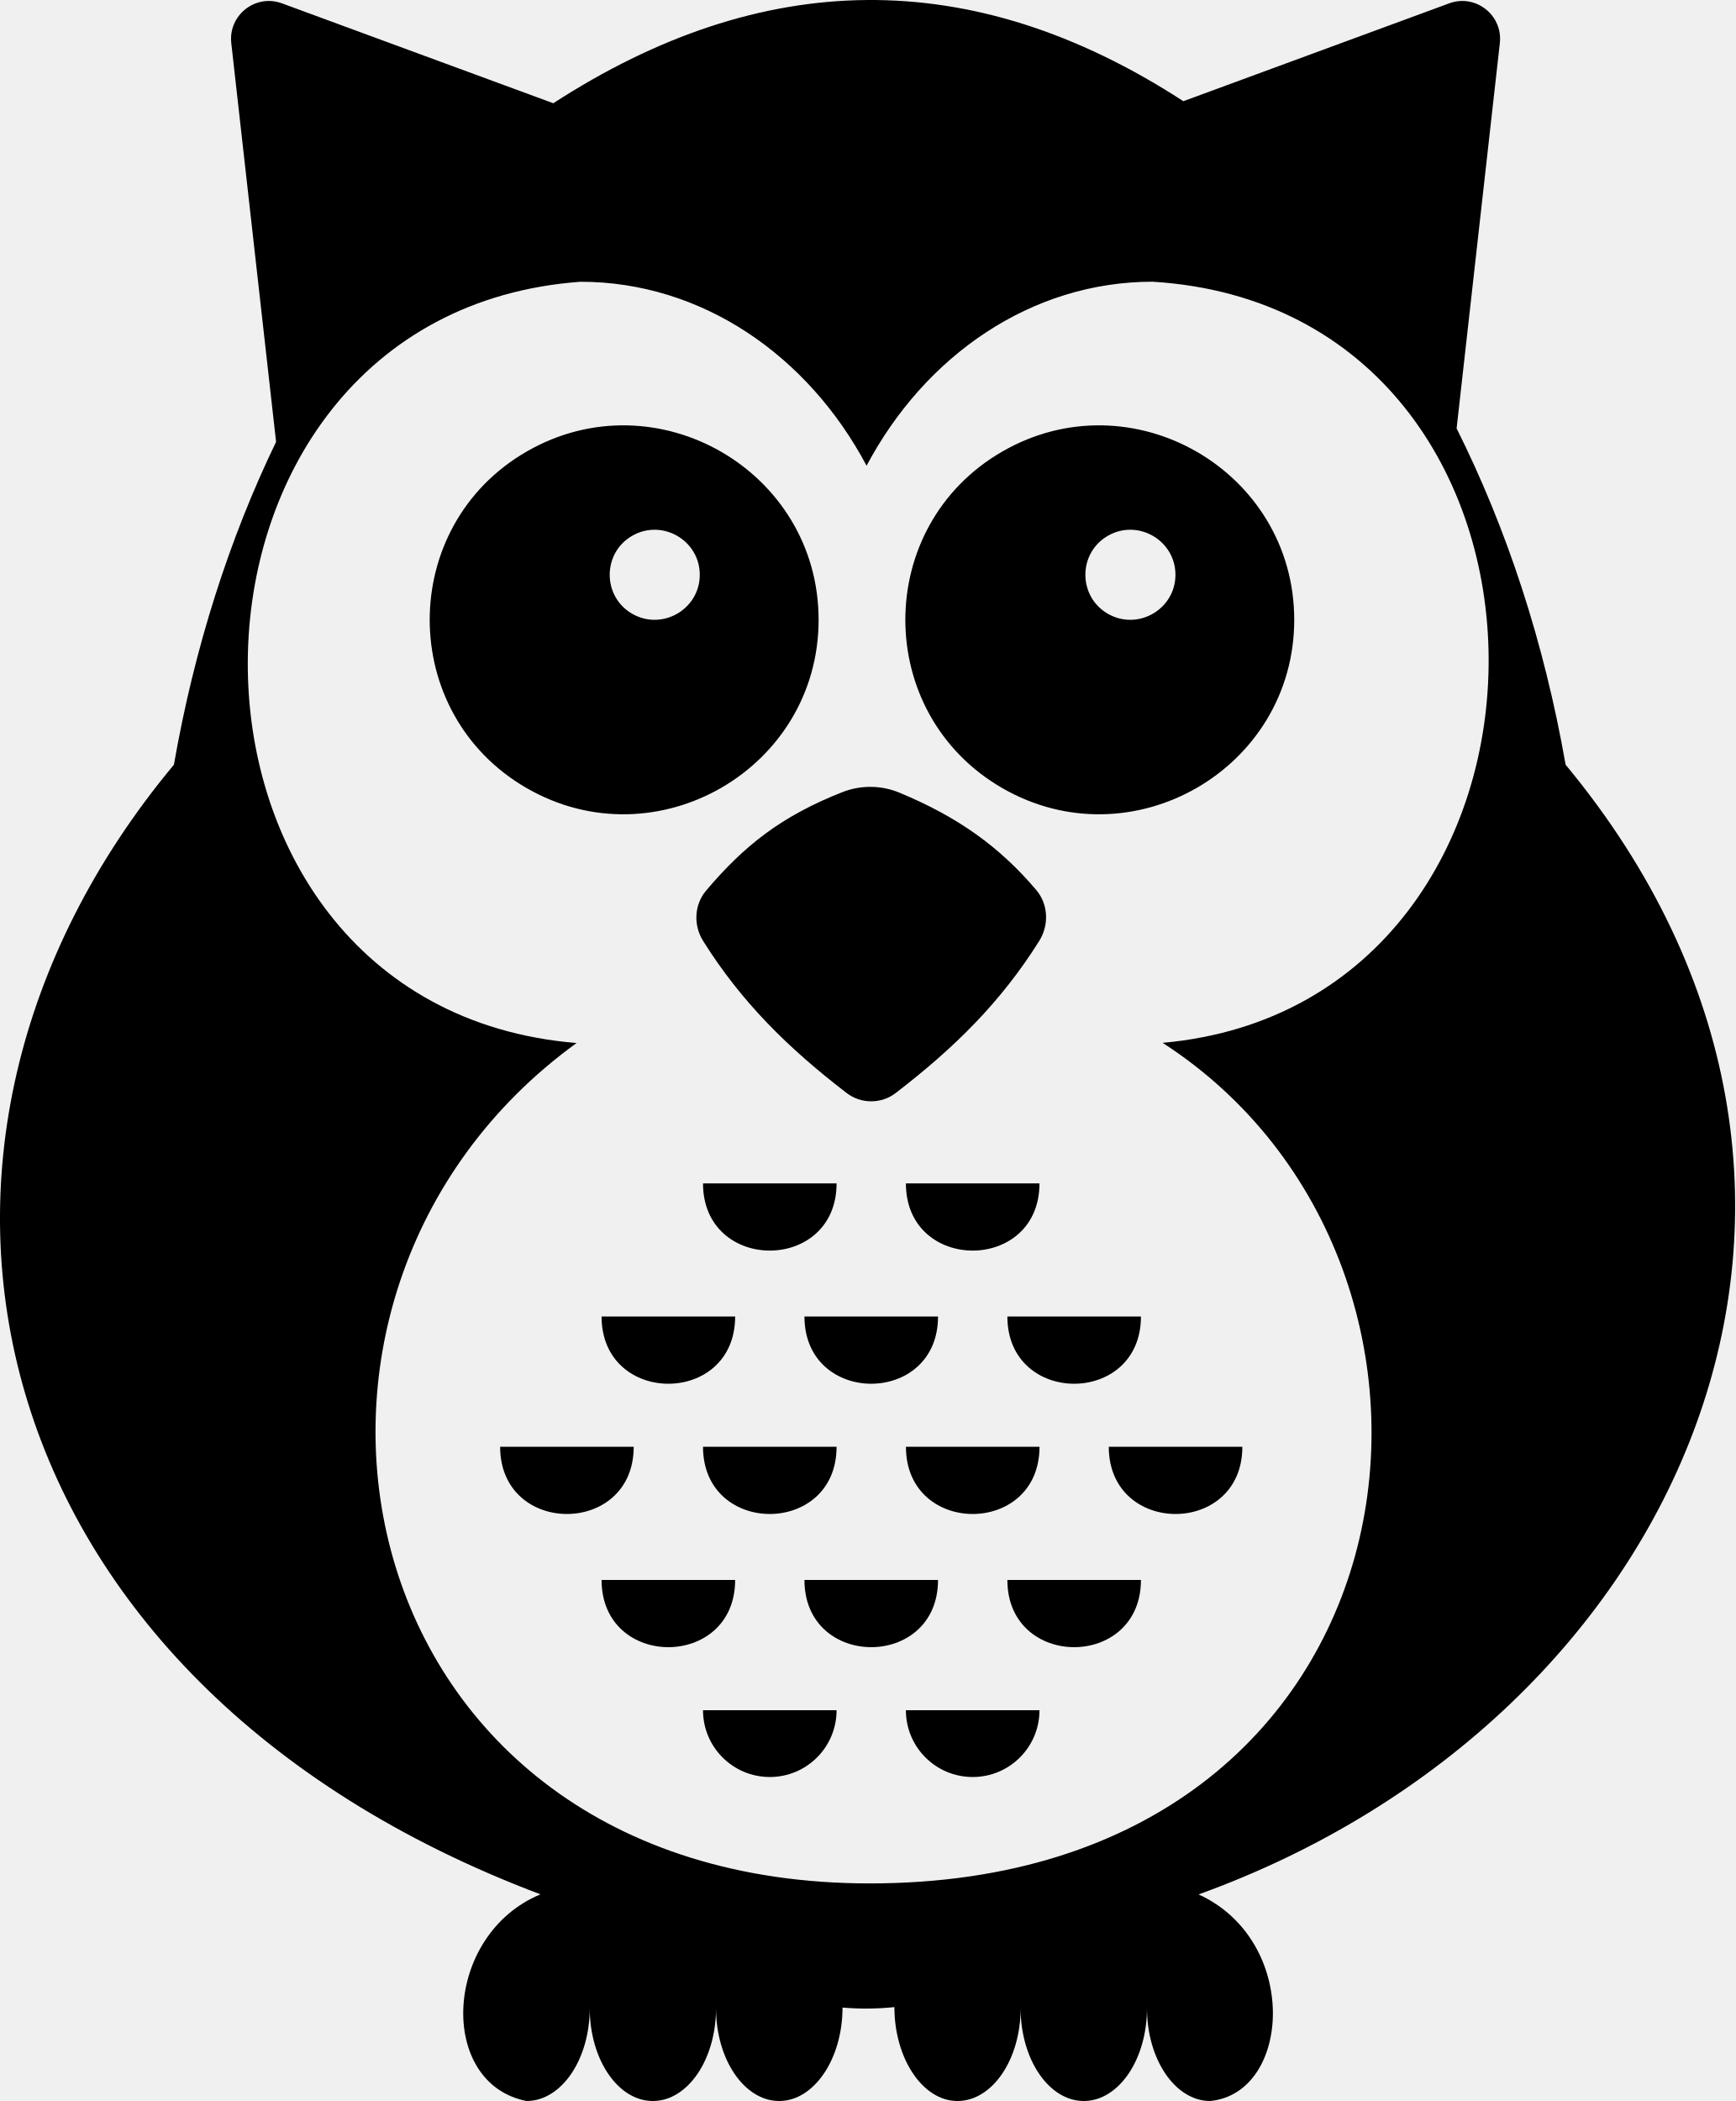
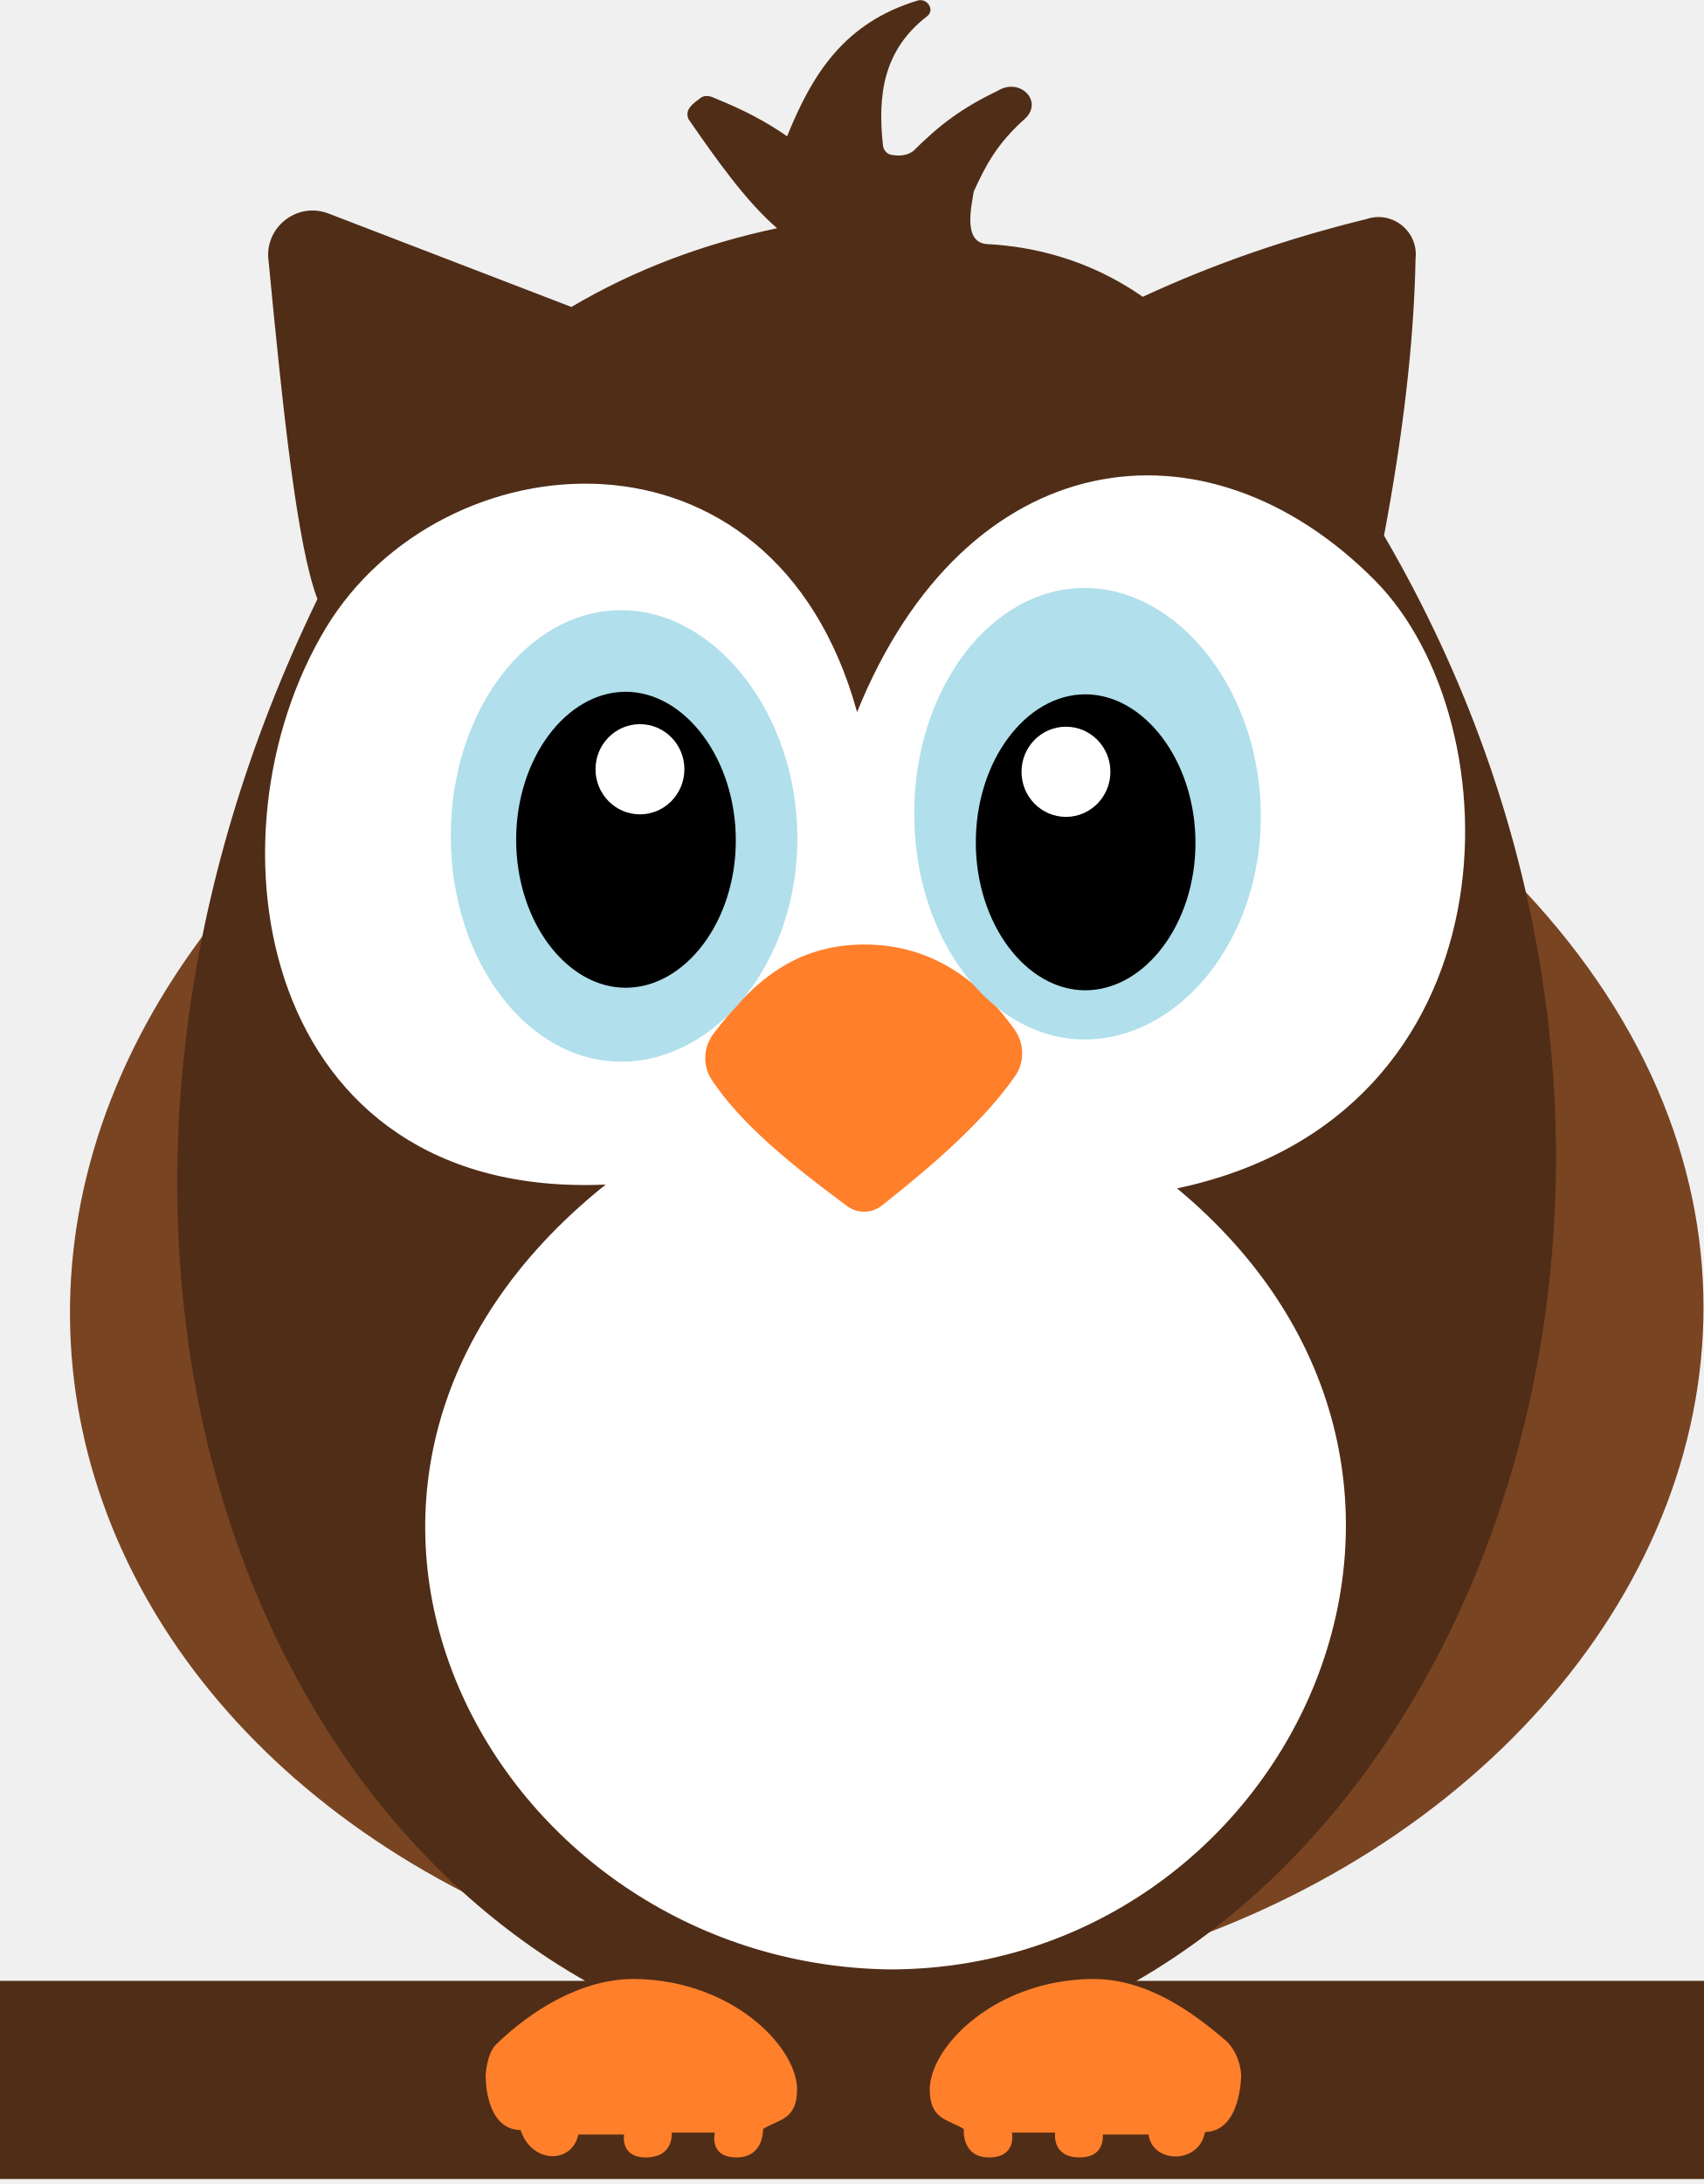
- <svg xmlns="http://www.w3.org/2000/svg" height="512" width="423">
-   <path d="m292.138 461.658c118.178-42.662 175.507-171.475 89.449-275.306-5.223-29.835-14.34-57.527-26.566-81.951l10.534-93.89c.765-6.831-5.913-12.066-12.344-9.694l-64.79 23.845c-51.732-33.598-102.902-32.321-153.563.497l-66.129-24.342c-6.443-2.372-13.117 2.863-12.36 9.694l10.92 97.173c-11.407 23.607-19.924 50.167-24.902 78.673-77.991 93.644-48.445 223.32 89.337 275.278-23.787 9.9-25.148 46.11-3.388 50.365 8.501 0 15.403-10.125 15.403-22.618 0 12.493 6.882 22.618 15.383 22.618 8.509 0 15.395-10.125 15.395-22.618 0 12.493 6.898 22.618 15.399 22.618 8.497 0 15.433-10.278 15.433-22.772 4.244.364 8.458.323 12.643-.11 0 12.493 6.875 22.882 15.368 22.882 8.509 0 15.395-10.125 15.395-22.618 0 12.493 6.902 22.618 15.399 22.618 8.505 0 15.399-10.125 15.399-22.618 0 12.493 6.897 22.618 15.403 22.618 19.802-1.92 21.9-39.035-2.819-50.342zm-151.605-207.482c-107.741-8.827-106.282-177.716.953-185.512 29.573 0 55.46 17.96 69.725 44.826 14.265-26.873 40.153-44.838 69.72-44.838 108.971 6.714 108.607 175.967 2.439 185.481 84.646 54.686 65.678 204.844-71.387 204.844-129.005-0-156.94-142.863-71.45-204.801zm6.09 66.654c0 21.839 32.555 21.839 32.555 0zm49.447 0c0 21.839 32.555 21.839 32.555 0zm49.459 0c0 21.839 32.555 21.839 32.555 0zm-98.907 64.195c0 21.839 32.555 21.839 32.555 0zm49.447 0c0 21.839 32.555 21.839 32.555 0zm49.459 0c0 21.839 32.555 21.839 32.555 0zm-123.63-32.456c0 21.839 32.555 21.839 32.555 0zm49.447 0c0 21.839 32.555 21.839 32.555 0zm49.459 0c0 21.839 32.555 21.839 32.555 0zm49.44 0c0 21.839 32.555 21.839 32.555 0zm-98.899-64.188c0 21.839 32.555 21.839 32.555 0zm49.451 0c0 21.839 32.555 21.839 32.555 0zm-49.451 128.383c0 8.999 7.286 16.281 16.285 16.281 8.988 0 16.269-7.282 16.269-16.281zm49.447 0c0 8.999 7.286 16.281 16.281 16.281 8.995 0 16.281-7.282 16.281-16.281zm32.484-187.438c-9.305 14.83-20.583 25.979-34.962 37.033-3.517 2.702-8.446 2.702-11.964 0-14.379-11.05-25.657-22.202-34.966-37.033-2.415-3.843-2.204-8.835.725-12.301 9.278-10.96 18.332-18.132 33.19-23.979 4.494-1.773 9.529-1.717 13.979.145 14.199 5.905 24.363 13.16 33.296 23.708 2.961 3.502 3.137 8.548.702 12.427zm-124.9-119.295c-31.524 18.174-31.524 63.855 0 82.029 31.524 18.174 71.143-4.667 71.143-41.014 0-36.348-39.619-59.188-71.143-41.014zm25.704 39.537c-7.3-4.209-7.3-14.788 0-18.997 7.301-4.209 16.476 1.081 16.476 9.499 0 8.418-9.175 13.708-16.476 9.499zm90.221-39.537c-31.524 18.174-31.524 63.855 0 82.029 31.524 18.174 71.143-4.667 71.143-41.014 0-36.348-39.619-59.188-71.143-41.014zm25.716 39.537c-7.301-4.209-7.301-14.788 0-18.997 7.3-4.209 16.476 1.081 16.476 9.499 0 8.418-9.175 13.708-16.476 9.499z" />
+ <svg xmlns="http://www.w3.org/2000/svg" width="1951" height="2500" viewBox="0 0 256 328" preserveAspectRatio="xMidYMid">
+   <path d="M179.257 98.215c135.795 67.576 72.605 195.517-45.395 202.093a73.928 73.928 0 0 1-14.954-.692C6.538 282.924-33.745 169.793 72.222 103.22c32.287-20.284 72.898-21.994 107.035-5.006" fill="#794422" />
+   <path d="M170.746 297.509c59.457-34.314 86.973-131.686 37.182-217.086 2.813-14.938 4.5-28.894 4.737-41.584.468-4.11-3.517-7.298-7.423-5.94-11.644 2.852-22.853 6.69-33.558 11.661-8.105-5.648-16.486-7.553-23.368-7.916-3.745-.197-2.33-5.825-2.027-7.892 1.779-3.895 3.467-7.162 7.654-10.897 2.908-2.66-.739-6.316-4.077-4.222-5.437 2.597-8.833 5.218-12.662 9.038-1.087.808-2.388.733-3.324.558-.669-.125-1.155-.735-1.228-1.412-.821-7.54.031-14.303 6.627-19.39 1.241-.958-.006-2.796-1.431-2.361-11.009 3.36-15.784 10.974-19.601 20.387-3.065-2.154-6.652-4.038-10.733-5.666-.69-.365-1.592-.599-2.214-.129-1.116.843-2.504 1.717-1.86 3.22 4.331 6.274 8.683 12.384 13.305 16.382-10.942 2.322-21.29 6.145-30.903 11.827L49.358 32.053c-4.761-1.83-9.733 2.137-9.003 7.186 2.087 21.673 4.23 42.61 7.335 50.721C5.168 177.507 31.315 265.308 87.915 297.51H0v29.758h256v-29.758h-85.254z" fill="#502D17" />
+   <path d="M128.763 106.94c16.31-40.347 52.284-45.534 77.83-19.745 21.203 21.405 21.747 80.406-29.758 91.28 52.363 43.492 16.596 117.316-43.208 117.316-60.089-.858-98.432-73.25-42.634-117.889-52.078 2.29-60.96-52.16-42.063-83.553 17.28-28.708 67.243-33.192 79.833 12.59" fill="#FFF" />
+   <path d="M152.513 161.592c1.464-2.111 1.387-4.898-.104-6.99-4.995-7-12.148-12.754-22.501-12.754-10.627 0-16.942 5.772-22.748 13.449-1.516 2.003-1.622 4.77-.237 6.866 4.36 6.595 11.866 12.706 20.348 18.975a4.289 4.289 0 0 0 5.215-.085c7.974-6.297 15.42-12.817 20.027-19.461" fill="#FF7F2B" />
+   <path d="M189.425 122.582c0 18.727-12.324 33.525-26.468 33.525s-25.61-15.18-25.61-33.907c0-18.727 11.466-33.907 25.61-33.907s26.468 15.561 26.468 34.288zm-69.628 3.338c0 18.727-12.324 33.526-26.468 33.526S67.72 144.265 67.72 125.538c0-18.726 11.465-33.907 25.61-33.907 14.143 0 26.467 15.562 26.467 34.289z" fill="#B1DFEC" />
+   <path d="M179.6 126.587c0 12.276-7.671 22.136-16.547 22.136-8.876 0-16.453-9.955-16.453-22.23 0-12.277 7.577-22.225 16.453-22.225s16.548 10.043 16.548 22.32zm-69.054-.381c0 12.276-7.672 22.136-16.549 22.136-8.876 0-16.453-9.955-16.453-22.231 0-12.276 7.578-22.224 16.454-22.224 8.876 0 16.547 10.043 16.547 22.319z" />
+   <path d="M166.82 115.905c0 3.74-2.99 6.772-6.677 6.772-3.687 0-6.676-3.032-6.676-6.772s2.989-6.772 6.676-6.772c3.688 0 6.677 3.032 6.677 6.772zm-64-.382c0 3.74-2.99 6.772-6.677 6.772-3.687 0-6.676-3.032-6.676-6.772s2.989-6.772 6.676-6.772c3.688 0 6.677 3.032 6.677 6.772z" fill="#FFF" />
+   <path d="M72.966 311.72s-.191 8.107 5.246 8.203c1.704 5.121 7.723 5.094 8.68.667h6.867s-.668 3.53 3.434 3.434c4.1-.095 3.719-3.72 3.719-3.72h6.486s-.954 3.72 3.243 3.72 3.995-4.262 3.995-4.262c2.358-1.482 5.114-1.365 5.114-5.944 0-.997-.24-2.085-.698-3.212-2.486-6.1-11.43-13.337-23.958-13.384-8.04.053-15.531 4.957-20.507 9.777-1.526 1.478-1.621 4.721-1.621 4.721zm113.5 0s.002 8.393-5.435 8.49c-.857 4.863-7.855 4.806-8.49.38h-6.868s.477 3.53-3.624 3.434c-4.102-.095-3.529-3.72-3.529-3.72h-6.486s.763 3.72-3.434 3.72-3.804-4.262-3.804-4.262c-2.358-1.482-5.114-1.365-5.114-5.944 0-.997.24-2.085.698-3.212 2.486-6.1 11.43-13.337 23.958-13.384 8.04.053 14.797 4.906 20.031 9.443 2.1 2.194 2.097 5.055 2.097 5.055z" fill="#FF7F2B" />
</svg>
